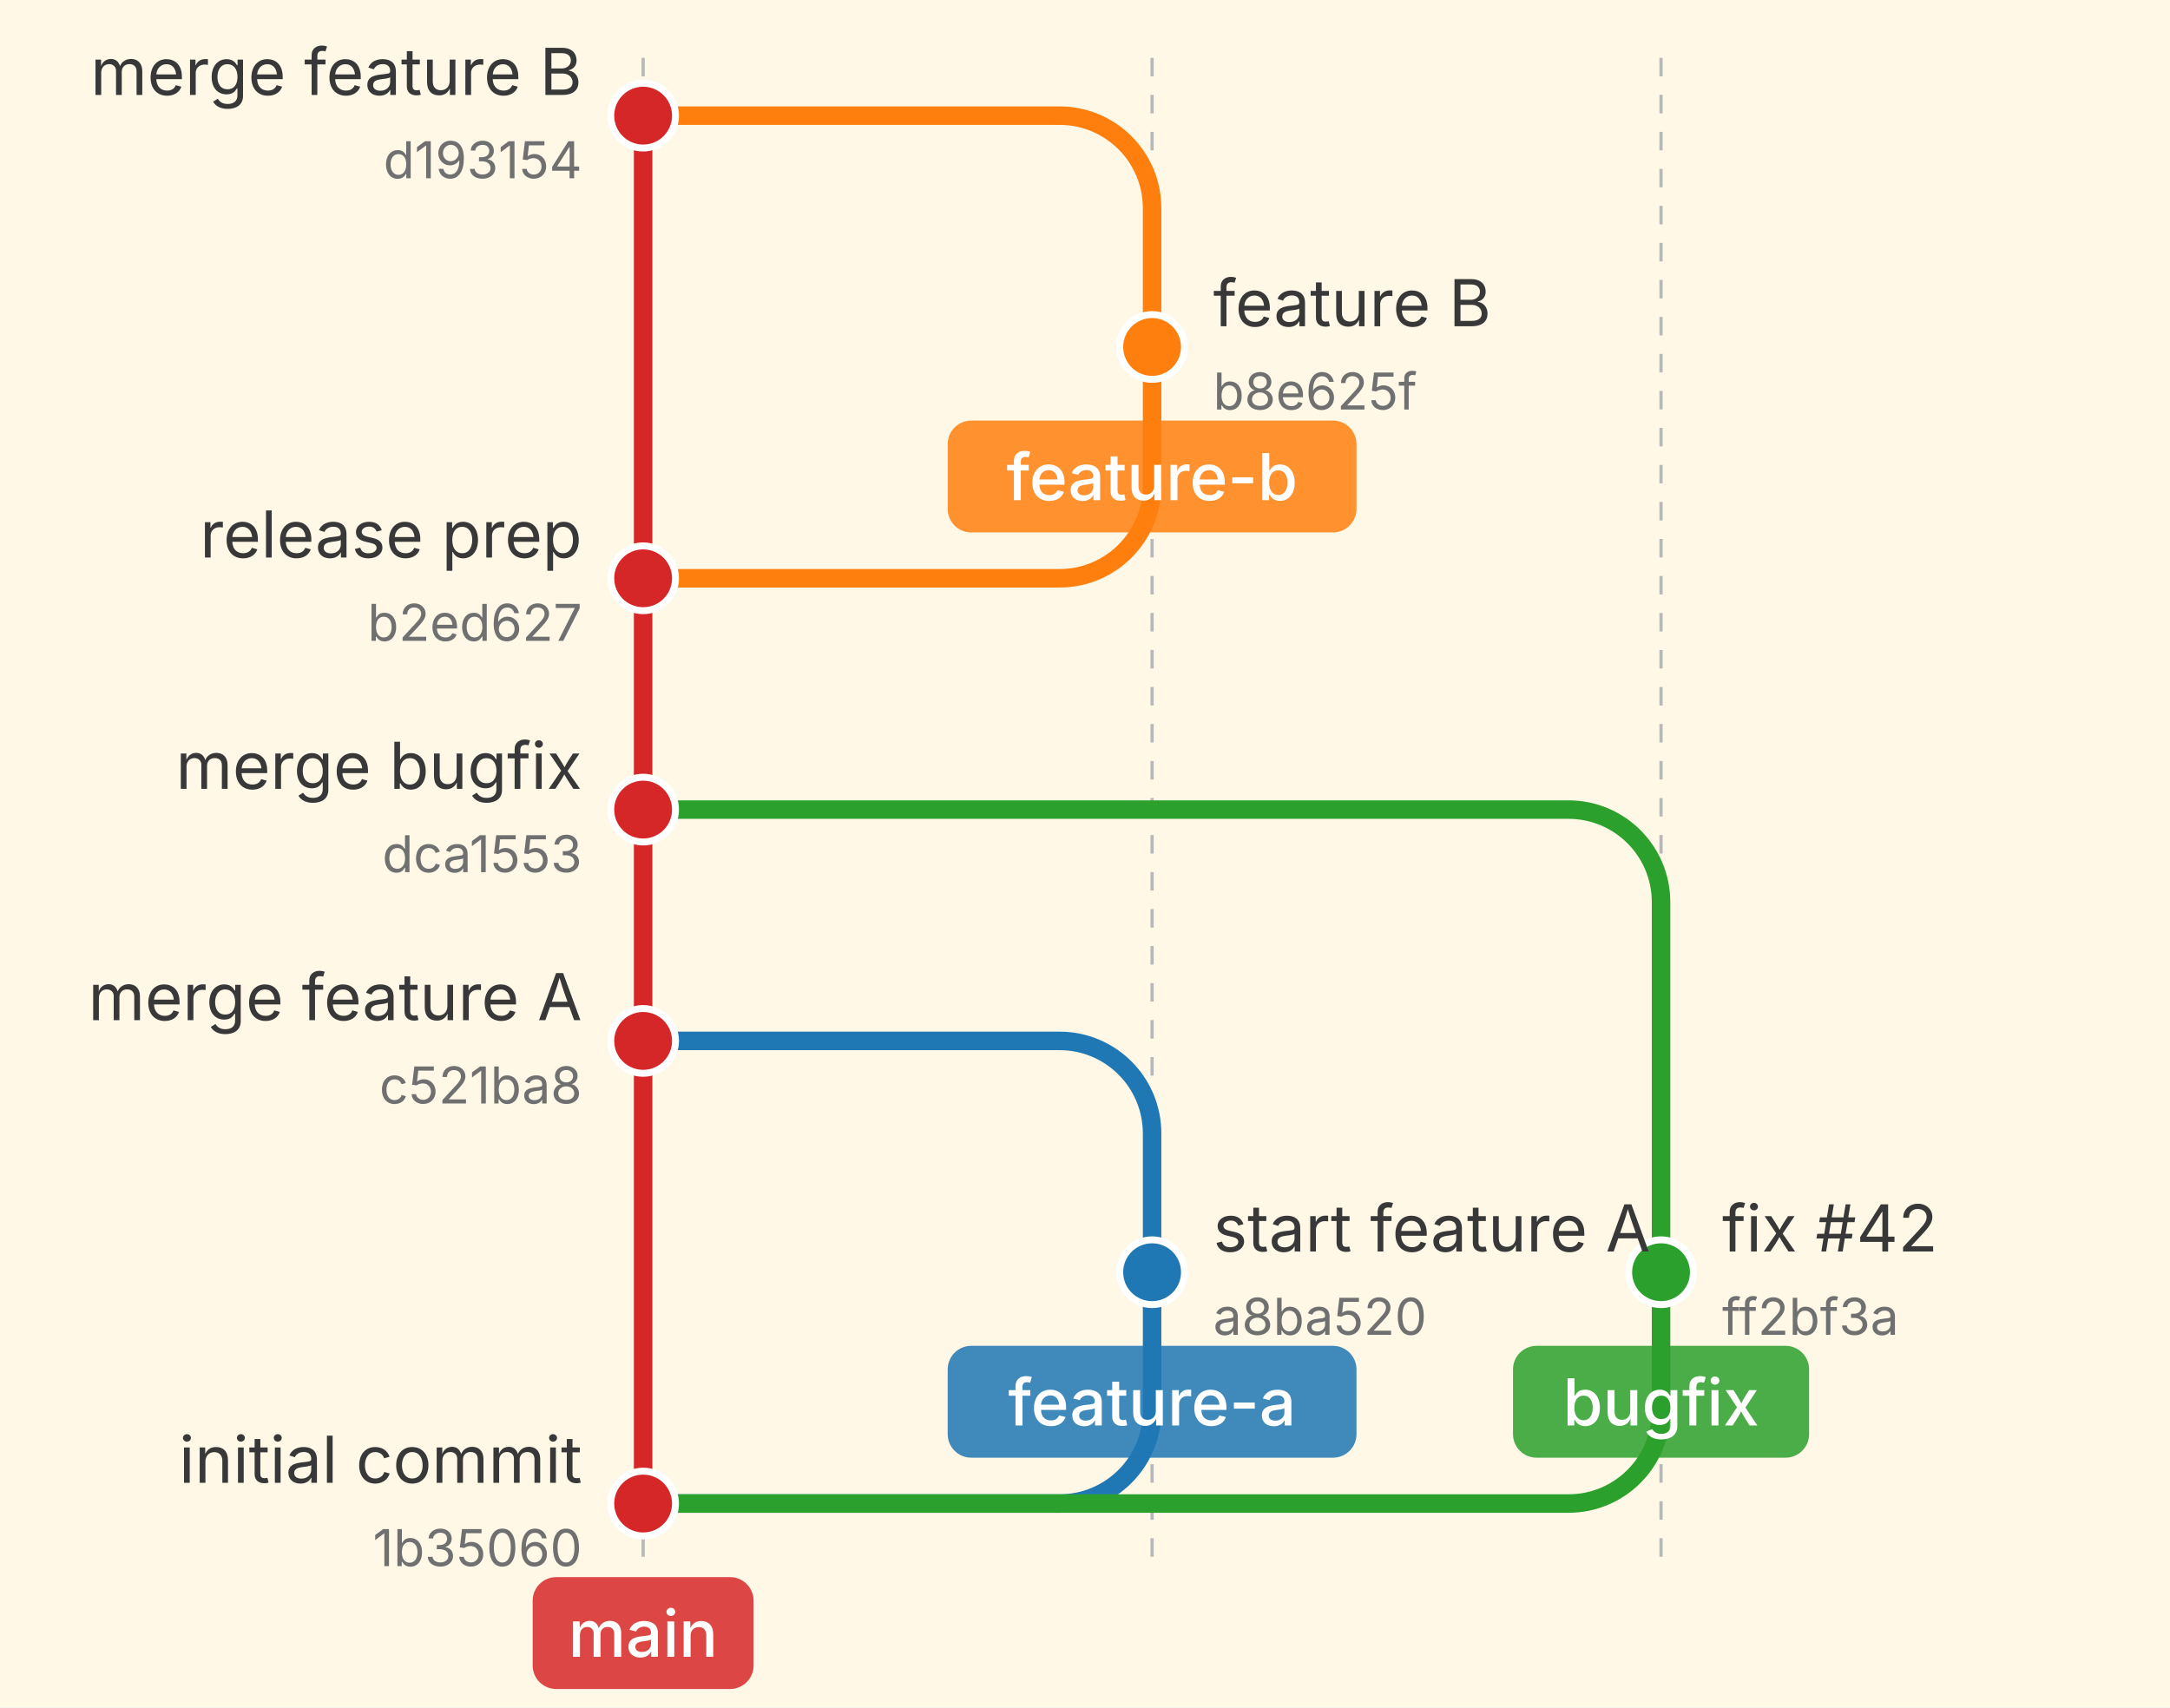
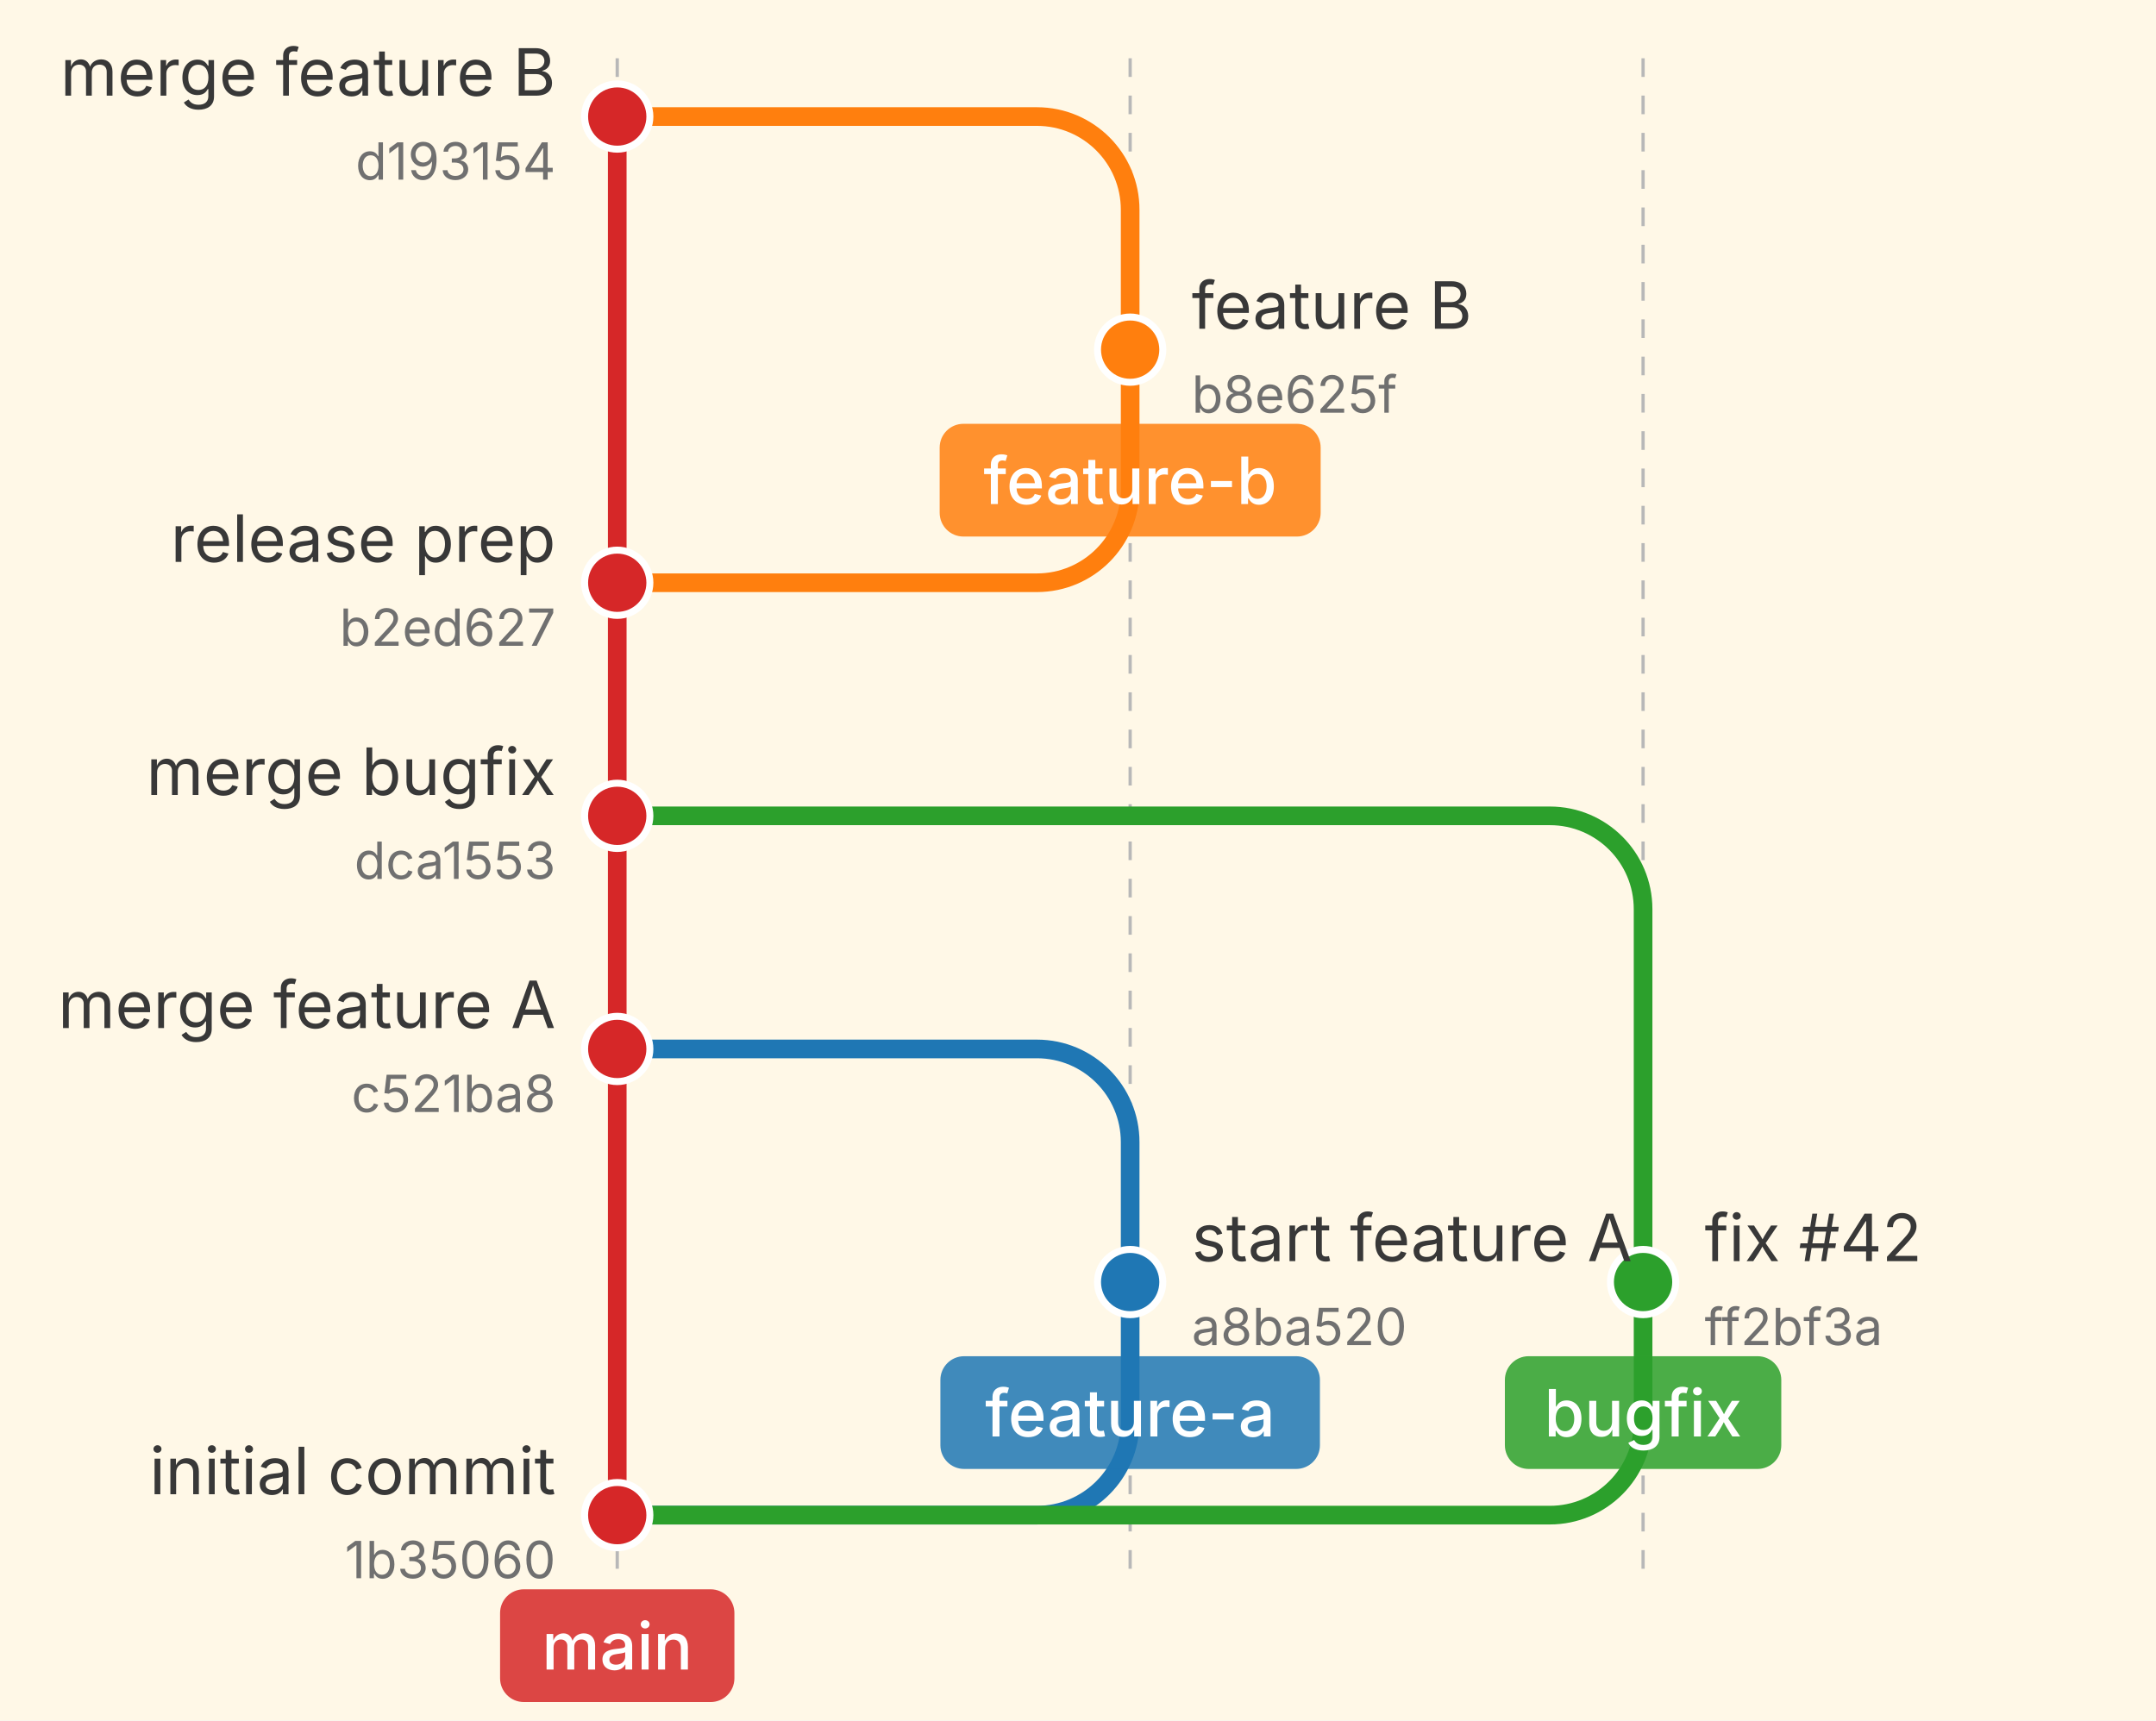
- <svg xmlns="http://www.w3.org/2000/svg" width="469.0" height="369.091" viewBox="0 0 469.0 369.091">
+ <svg xmlns="http://www.w3.org/2000/svg" width="462.372" height="369.091" viewBox="0 0 462.372 369.091">
  <defs>
</defs>
-   <rect x="0" y="0" width="469.0" height="369.091" fill="#fff8e7" />
-   <path d="M139.0,12.5 L139.0,337.5" stroke="#b8b8b8" stroke-width="0.7" stroke-dasharray="4,4" />
-   <path d="M249.0,12.5 L249.0,337.5" stroke="#b8b8b8" stroke-width="0.7" stroke-dasharray="4,4" />
-   <path d="M359.0,12.5 L359.0,337.5" stroke="#b8b8b8" stroke-width="0.7" stroke-dasharray="4,4" />
-   <path d="M139.0,325.0 L229.0,325.0 A20,20,0,0,0,249.0,305.0 L249.0,275.0" stroke="#1f77b4" stroke-width="4.0" fill="none" stroke-linecap="round" />
-   <path d="M139.0,325.0 L339.0,325.0 A20,20,0,0,0,359.0,305.0 L359.0,275.0" stroke="#2ca02c" stroke-width="4.0" fill="none" stroke-linecap="round" />
-   <path d="M139.0,125.0 L229.0,125.0 A20,20,0,0,0,249.0,105.0 L249.0,75.0" stroke="#ff7f0e" stroke-width="4.0" fill="none" stroke-linecap="round" />
-   <path d="M249.0,275.0 L249.0,245.0 A20,20,0,0,0,229.0,225.0 L139.0,225.0" stroke="#1f77b4" stroke-width="4.0" fill="none" stroke-linecap="round" />
-   <path d="M359.0,275.0 L359.0,195.0 A20,20,0,0,0,339.0,175.0 L139.0,175.0" stroke="#2ca02c" stroke-width="4.0" fill="none" stroke-linecap="round" />
-   <path d="M249.0,75.0 L249.0,45.0 A20,20,0,0,0,229.0,25.0 L139.0,25.0" stroke="#ff7f0e" stroke-width="4.0" fill="none" stroke-linecap="round" />
-   <path d="M139.0,325.0 L139.0,25.0" stroke="#d62728" stroke-width="4.0" stroke-linecap="round" />
-   <rect x="115.124" y="340.909" width="47.753" height="24.182" rx="5.091" ry="5.091" fill="#d62728" opacity="0.85" />
-   <text x="139.0" y="353.0" font-size="14" text-anchor="middle" dominant-baseline="middle" fill="white" font-family="'Inter', 'Helvetica Neue', Helvetica, Arial, sans-serif" font-weight="500">main</text>
-   <rect x="204.824" y="290.909" width="88.353" height="24.182" rx="5.091" ry="5.091" fill="#1f77b4" opacity="0.85" />
-   <text x="249.0" y="303.0" font-size="14" text-anchor="middle" dominant-baseline="middle" fill="white" font-family="'Inter', 'Helvetica Neue', Helvetica, Arial, sans-serif" font-weight="500">feature-a</text>
-   <rect x="327.004" y="290.909" width="63.993" height="24.182" rx="5.091" ry="5.091" fill="#2ca02c" opacity="0.85" />
-   <text x="359.0" y="303.0" font-size="14" text-anchor="middle" dominant-baseline="middle" fill="white" font-family="'Inter', 'Helvetica Neue', Helvetica, Arial, sans-serif" font-weight="500">bugfix</text>
-   <rect x="204.824" y="90.909" width="88.353" height="24.182" rx="5.091" ry="5.091" fill="#ff7f0e" opacity="0.85" />
-   <text x="249.0" y="103.0" font-size="14" text-anchor="middle" dominant-baseline="middle" fill="white" font-family="'Inter', 'Helvetica Neue', Helvetica, Arial, sans-serif" font-weight="500">feature-b</text>
-   <circle cx="139.0" cy="325.0" r="7.0" fill="#d62728" stroke="white" stroke-width="1.5" />
-   <circle cx="249.0" cy="275.0" r="7.0" fill="#1f77b4" stroke="white" stroke-width="1.5" />
-   <circle cx="359.0" cy="275.0" r="7.0" fill="#2ca02c" stroke="white" stroke-width="1.5" />
-   <circle cx="139.0" cy="225.0" r="7.0" fill="#d62728" stroke="white" stroke-width="1.5" />
-   <circle cx="139.0" cy="175.0" r="7.0" fill="#d62728" stroke="white" stroke-width="1.5" />
-   <circle cx="139.0" cy="125.0" r="7.0" fill="#d62728" stroke="white" stroke-width="1.5" />
-   <circle cx="249.0" cy="75.0" r="7.0" fill="#ff7f0e" stroke="white" stroke-width="1.5" />
-   <circle cx="139.0" cy="25.0" r="7.0" fill="#d62728" stroke="white" stroke-width="1.5" />
-   <text x="125.8" y="315.455" font-size="14" text-anchor="end" dominant-baseline="middle" fill="#383838" font-family="'Inter', 'Helvetica Neue', Helvetica, Arial, sans-serif" font-weight="400">initial commit</text>
-   <text x="125.8" y="334.545" font-size="11" text-anchor="end" dominant-baseline="middle" fill="#707070" font-family="'Inter', 'Helvetica Neue', Helvetica, Arial, sans-serif" font-weight="400">1b35060</text>
-   <text x="262.2" y="265.455" font-size="14" text-anchor="start" dominant-baseline="middle" fill="#383838" font-family="'Inter', 'Helvetica Neue', Helvetica, Arial, sans-serif" font-weight="400">start feature A</text>
-   <text x="262.2" y="284.545" font-size="11" text-anchor="start" dominant-baseline="middle" fill="#707070" font-family="'Inter', 'Helvetica Neue', Helvetica, Arial, sans-serif" font-weight="400">a8ba520</text>
-   <text x="372.2" y="265.455" font-size="14" text-anchor="start" dominant-baseline="middle" fill="#383838" font-family="'Inter', 'Helvetica Neue', Helvetica, Arial, sans-serif" font-weight="400">fix #42</text>
-   <text x="372.2" y="284.545" font-size="11" text-anchor="start" dominant-baseline="middle" fill="#707070" font-family="'Inter', 'Helvetica Neue', Helvetica, Arial, sans-serif" font-weight="400">ff2bf3a</text>
-   <text x="125.8" y="215.455" font-size="14" text-anchor="end" dominant-baseline="middle" fill="#383838" font-family="'Inter', 'Helvetica Neue', Helvetica, Arial, sans-serif" font-weight="400">merge feature A</text>
-   <text x="125.8" y="234.545" font-size="11" text-anchor="end" dominant-baseline="middle" fill="#707070" font-family="'Inter', 'Helvetica Neue', Helvetica, Arial, sans-serif" font-weight="400">c521ba8</text>
-   <text x="125.8" y="165.455" font-size="14" text-anchor="end" dominant-baseline="middle" fill="#383838" font-family="'Inter', 'Helvetica Neue', Helvetica, Arial, sans-serif" font-weight="400">merge bugfix</text>
-   <text x="125.8" y="184.545" font-size="11" text-anchor="end" dominant-baseline="middle" fill="#707070" font-family="'Inter', 'Helvetica Neue', Helvetica, Arial, sans-serif" font-weight="400">dca1553</text>
-   <text x="125.8" y="115.455" font-size="14" text-anchor="end" dominant-baseline="middle" fill="#383838" font-family="'Inter', 'Helvetica Neue', Helvetica, Arial, sans-serif" font-weight="400">release prep</text>
-   <text x="125.8" y="134.545" font-size="11" text-anchor="end" dominant-baseline="middle" fill="#707070" font-family="'Inter', 'Helvetica Neue', Helvetica, Arial, sans-serif" font-weight="400">b2ed627</text>
-   <text x="262.2" y="65.455" font-size="14" text-anchor="start" dominant-baseline="middle" fill="#383838" font-family="'Inter', 'Helvetica Neue', Helvetica, Arial, sans-serif" font-weight="400">feature B</text>
-   <text x="262.2" y="84.545" font-size="11" text-anchor="start" dominant-baseline="middle" fill="#707070" font-family="'Inter', 'Helvetica Neue', Helvetica, Arial, sans-serif" font-weight="400">b8e625f</text>
-   <text x="125.8" y="15.455" font-size="14" text-anchor="end" dominant-baseline="middle" fill="#383838" font-family="'Inter', 'Helvetica Neue', Helvetica, Arial, sans-serif" font-weight="400">merge feature B</text>
-   <text x="125.8" y="34.545" font-size="11" text-anchor="end" dominant-baseline="middle" fill="#707070" font-family="'Inter', 'Helvetica Neue', Helvetica, Arial, sans-serif" font-weight="400">d193154</text>
+   <rect x="0" y="0" width="462.372" height="369.091" fill="#fff8e7" />
+   <path d="M132.372,12.5 L132.372,337.5" stroke="#b8b8b8" stroke-width="0.7" stroke-dasharray="4,4" />
+   <path d="M242.372,12.5 L242.372,337.5" stroke="#b8b8b8" stroke-width="0.7" stroke-dasharray="4,4" />
+   <path d="M352.372,12.5 L352.372,337.5" stroke="#b8b8b8" stroke-width="0.7" stroke-dasharray="4,4" />
+   <path d="M132.372,325.0 L222.372,325.0 A20,20,0,0,0,242.372,305.0 L242.372,275.0" stroke="#1f77b4" stroke-width="4.0" fill="none" stroke-linecap="round" />
+   <path d="M132.372,325.0 L332.372,325.0 A20,20,0,0,0,352.372,305.0 L352.372,275.0" stroke="#2ca02c" stroke-width="4.0" fill="none" stroke-linecap="round" />
+   <path d="M132.372,125.0 L222.372,125.0 A20,20,0,0,0,242.372,105.0 L242.372,75.0" stroke="#ff7f0e" stroke-width="4.0" fill="none" stroke-linecap="round" />
+   <path d="M242.372,275.0 L242.372,245.0 A20,20,0,0,0,222.372,225.0 L132.372,225.0" stroke="#1f77b4" stroke-width="4.0" fill="none" stroke-linecap="round" />
+   <path d="M352.372,275.0 L352.372,195.0 A20,20,0,0,0,332.372,175.0 L132.372,175.0" stroke="#2ca02c" stroke-width="4.0" fill="none" stroke-linecap="round" />
+   <path d="M242.372,75.0 L242.372,45.0 A20,20,0,0,0,222.372,25.0 L132.372,25.0" stroke="#ff7f0e" stroke-width="4.0" fill="none" stroke-linecap="round" />
+   <path d="M132.372,325.0 L132.372,25.0" stroke="#d62728" stroke-width="4.0" stroke-linecap="round" />
+   <rect x="107.246" y="340.909" width="50.252" height="24.182" rx="5.091" ry="5.091" fill="#d62728" opacity="0.85" />
+   <text x="132.372" y="353.0" font-size="14" text-anchor="middle" dominant-baseline="middle" fill="white" font-family="'Inter', 'Helvetica Neue', Helvetica, Arial, sans-serif" font-weight="500">main</text>
+   <rect x="201.673" y="290.909" width="81.397" height="24.182" rx="5.091" ry="5.091" fill="#1f77b4" opacity="0.85" />
+   <text x="242.372" y="303.0" font-size="14" text-anchor="middle" dominant-baseline="middle" fill="white" font-family="'Inter', 'Helvetica Neue', Helvetica, Arial, sans-serif" font-weight="500">feature-a</text>
+   <rect x="322.734" y="290.909" width="59.276" height="24.182" rx="5.091" ry="5.091" fill="#2ca02c" opacity="0.85" />
+   <text x="352.372" y="303.0" font-size="14" text-anchor="middle" dominant-baseline="middle" fill="white" font-family="'Inter', 'Helvetica Neue', Helvetica, Arial, sans-serif" font-weight="500">bugfix</text>
+   <rect x="201.52" y="90.909" width="81.704" height="24.182" rx="5.091" ry="5.091" fill="#ff7f0e" opacity="0.85" />
+   <text x="242.372" y="103.0" font-size="14" text-anchor="middle" dominant-baseline="middle" fill="white" font-family="'Inter', 'Helvetica Neue', Helvetica, Arial, sans-serif" font-weight="500">feature-b</text>
+   <circle cx="132.372" cy="325.0" r="7.0" fill="#d62728" stroke="white" stroke-width="1.5" />
+   <circle cx="242.372" cy="275.0" r="7.0" fill="#1f77b4" stroke="white" stroke-width="1.5" />
+   <circle cx="352.372" cy="275.0" r="7.0" fill="#2ca02c" stroke="white" stroke-width="1.5" />
+   <circle cx="132.372" cy="225.0" r="7.0" fill="#d62728" stroke="white" stroke-width="1.5" />
+   <circle cx="132.372" cy="175.0" r="7.0" fill="#d62728" stroke="white" stroke-width="1.5" />
+   <circle cx="132.372" cy="125.0" r="7.0" fill="#d62728" stroke="white" stroke-width="1.5" />
+   <circle cx="242.372" cy="75.0" r="7.0" fill="#ff7f0e" stroke="white" stroke-width="1.5" />
+   <circle cx="132.372" cy="25.0" r="7.0" fill="#d62728" stroke="white" stroke-width="1.5" />
+   <text x="119.172" y="315.455" font-size="14" text-anchor="end" dominant-baseline="middle" fill="#383838" font-family="'Inter', 'Helvetica Neue', Helvetica, Arial, sans-serif" font-weight="400">initial commit</text>
+   <text x="119.172" y="334.545" font-size="11" text-anchor="end" dominant-baseline="middle" fill="#707070" font-family="'Inter', 'Helvetica Neue', Helvetica, Arial, sans-serif" font-weight="400">1b35060</text>
+   <text x="255.572" y="265.455" font-size="14" text-anchor="start" dominant-baseline="middle" fill="#383838" font-family="'Inter', 'Helvetica Neue', Helvetica, Arial, sans-serif" font-weight="400">start feature A</text>
+   <text x="255.572" y="284.545" font-size="11" text-anchor="start" dominant-baseline="middle" fill="#707070" font-family="'Inter', 'Helvetica Neue', Helvetica, Arial, sans-serif" font-weight="400">a8ba520</text>
+   <text x="365.572" y="265.455" font-size="14" text-anchor="start" dominant-baseline="middle" fill="#383838" font-family="'Inter', 'Helvetica Neue', Helvetica, Arial, sans-serif" font-weight="400">fix #42</text>
+   <text x="365.572" y="284.545" font-size="11" text-anchor="start" dominant-baseline="middle" fill="#707070" font-family="'Inter', 'Helvetica Neue', Helvetica, Arial, sans-serif" font-weight="400">ff2bf3a</text>
+   <text x="119.172" y="215.455" font-size="14" text-anchor="end" dominant-baseline="middle" fill="#383838" font-family="'Inter', 'Helvetica Neue', Helvetica, Arial, sans-serif" font-weight="400">merge feature A</text>
+   <text x="119.172" y="234.545" font-size="11" text-anchor="end" dominant-baseline="middle" fill="#707070" font-family="'Inter', 'Helvetica Neue', Helvetica, Arial, sans-serif" font-weight="400">c521ba8</text>
+   <text x="119.172" y="165.455" font-size="14" text-anchor="end" dominant-baseline="middle" fill="#383838" font-family="'Inter', 'Helvetica Neue', Helvetica, Arial, sans-serif" font-weight="400">merge bugfix</text>
+   <text x="119.172" y="184.545" font-size="11" text-anchor="end" dominant-baseline="middle" fill="#707070" font-family="'Inter', 'Helvetica Neue', Helvetica, Arial, sans-serif" font-weight="400">dca1553</text>
+   <text x="119.172" y="115.455" font-size="14" text-anchor="end" dominant-baseline="middle" fill="#383838" font-family="'Inter', 'Helvetica Neue', Helvetica, Arial, sans-serif" font-weight="400">release prep</text>
+   <text x="119.172" y="134.545" font-size="11" text-anchor="end" dominant-baseline="middle" fill="#707070" font-family="'Inter', 'Helvetica Neue', Helvetica, Arial, sans-serif" font-weight="400">b2ed627</text>
+   <text x="255.572" y="65.455" font-size="14" text-anchor="start" dominant-baseline="middle" fill="#383838" font-family="'Inter', 'Helvetica Neue', Helvetica, Arial, sans-serif" font-weight="400">feature B</text>
+   <text x="255.572" y="84.545" font-size="11" text-anchor="start" dominant-baseline="middle" fill="#707070" font-family="'Inter', 'Helvetica Neue', Helvetica, Arial, sans-serif" font-weight="400">b8e625f</text>
+   <text x="119.172" y="15.455" font-size="14" text-anchor="end" dominant-baseline="middle" fill="#383838" font-family="'Inter', 'Helvetica Neue', Helvetica, Arial, sans-serif" font-weight="400">merge feature B</text>
+   <text x="119.172" y="34.545" font-size="11" text-anchor="end" dominant-baseline="middle" fill="#707070" font-family="'Inter', 'Helvetica Neue', Helvetica, Arial, sans-serif" font-weight="400">d193154</text>
</svg>
